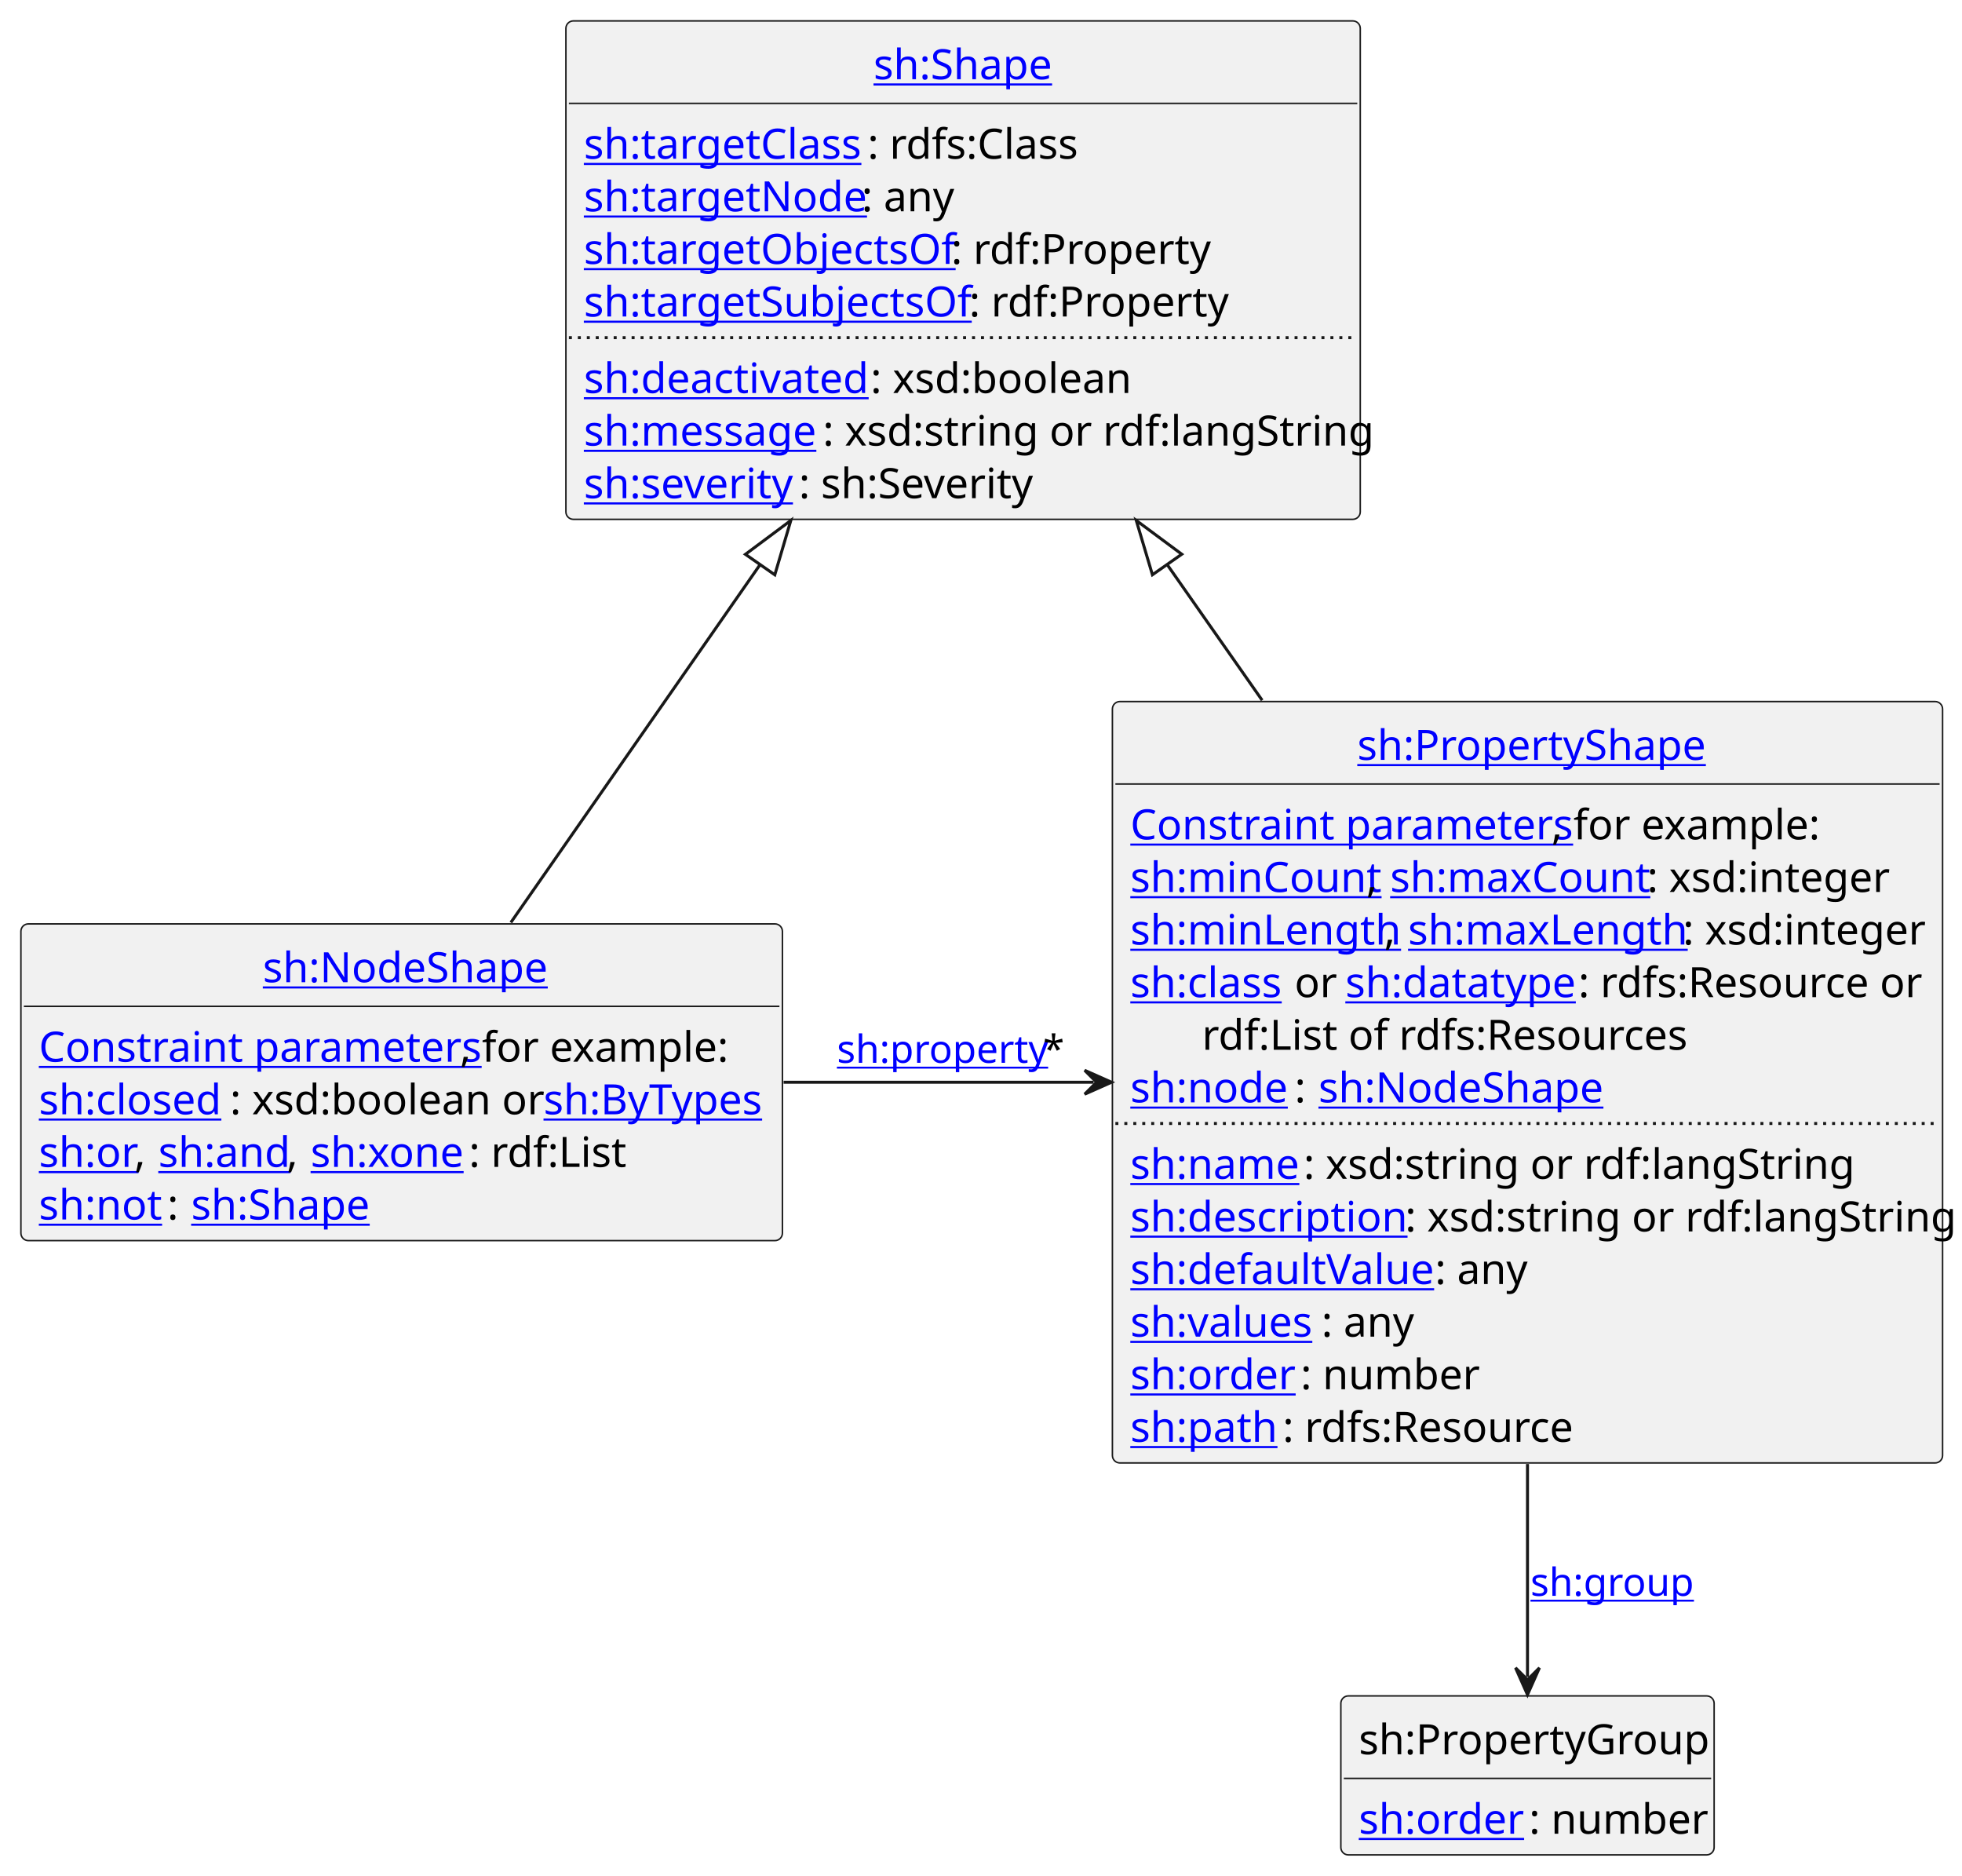
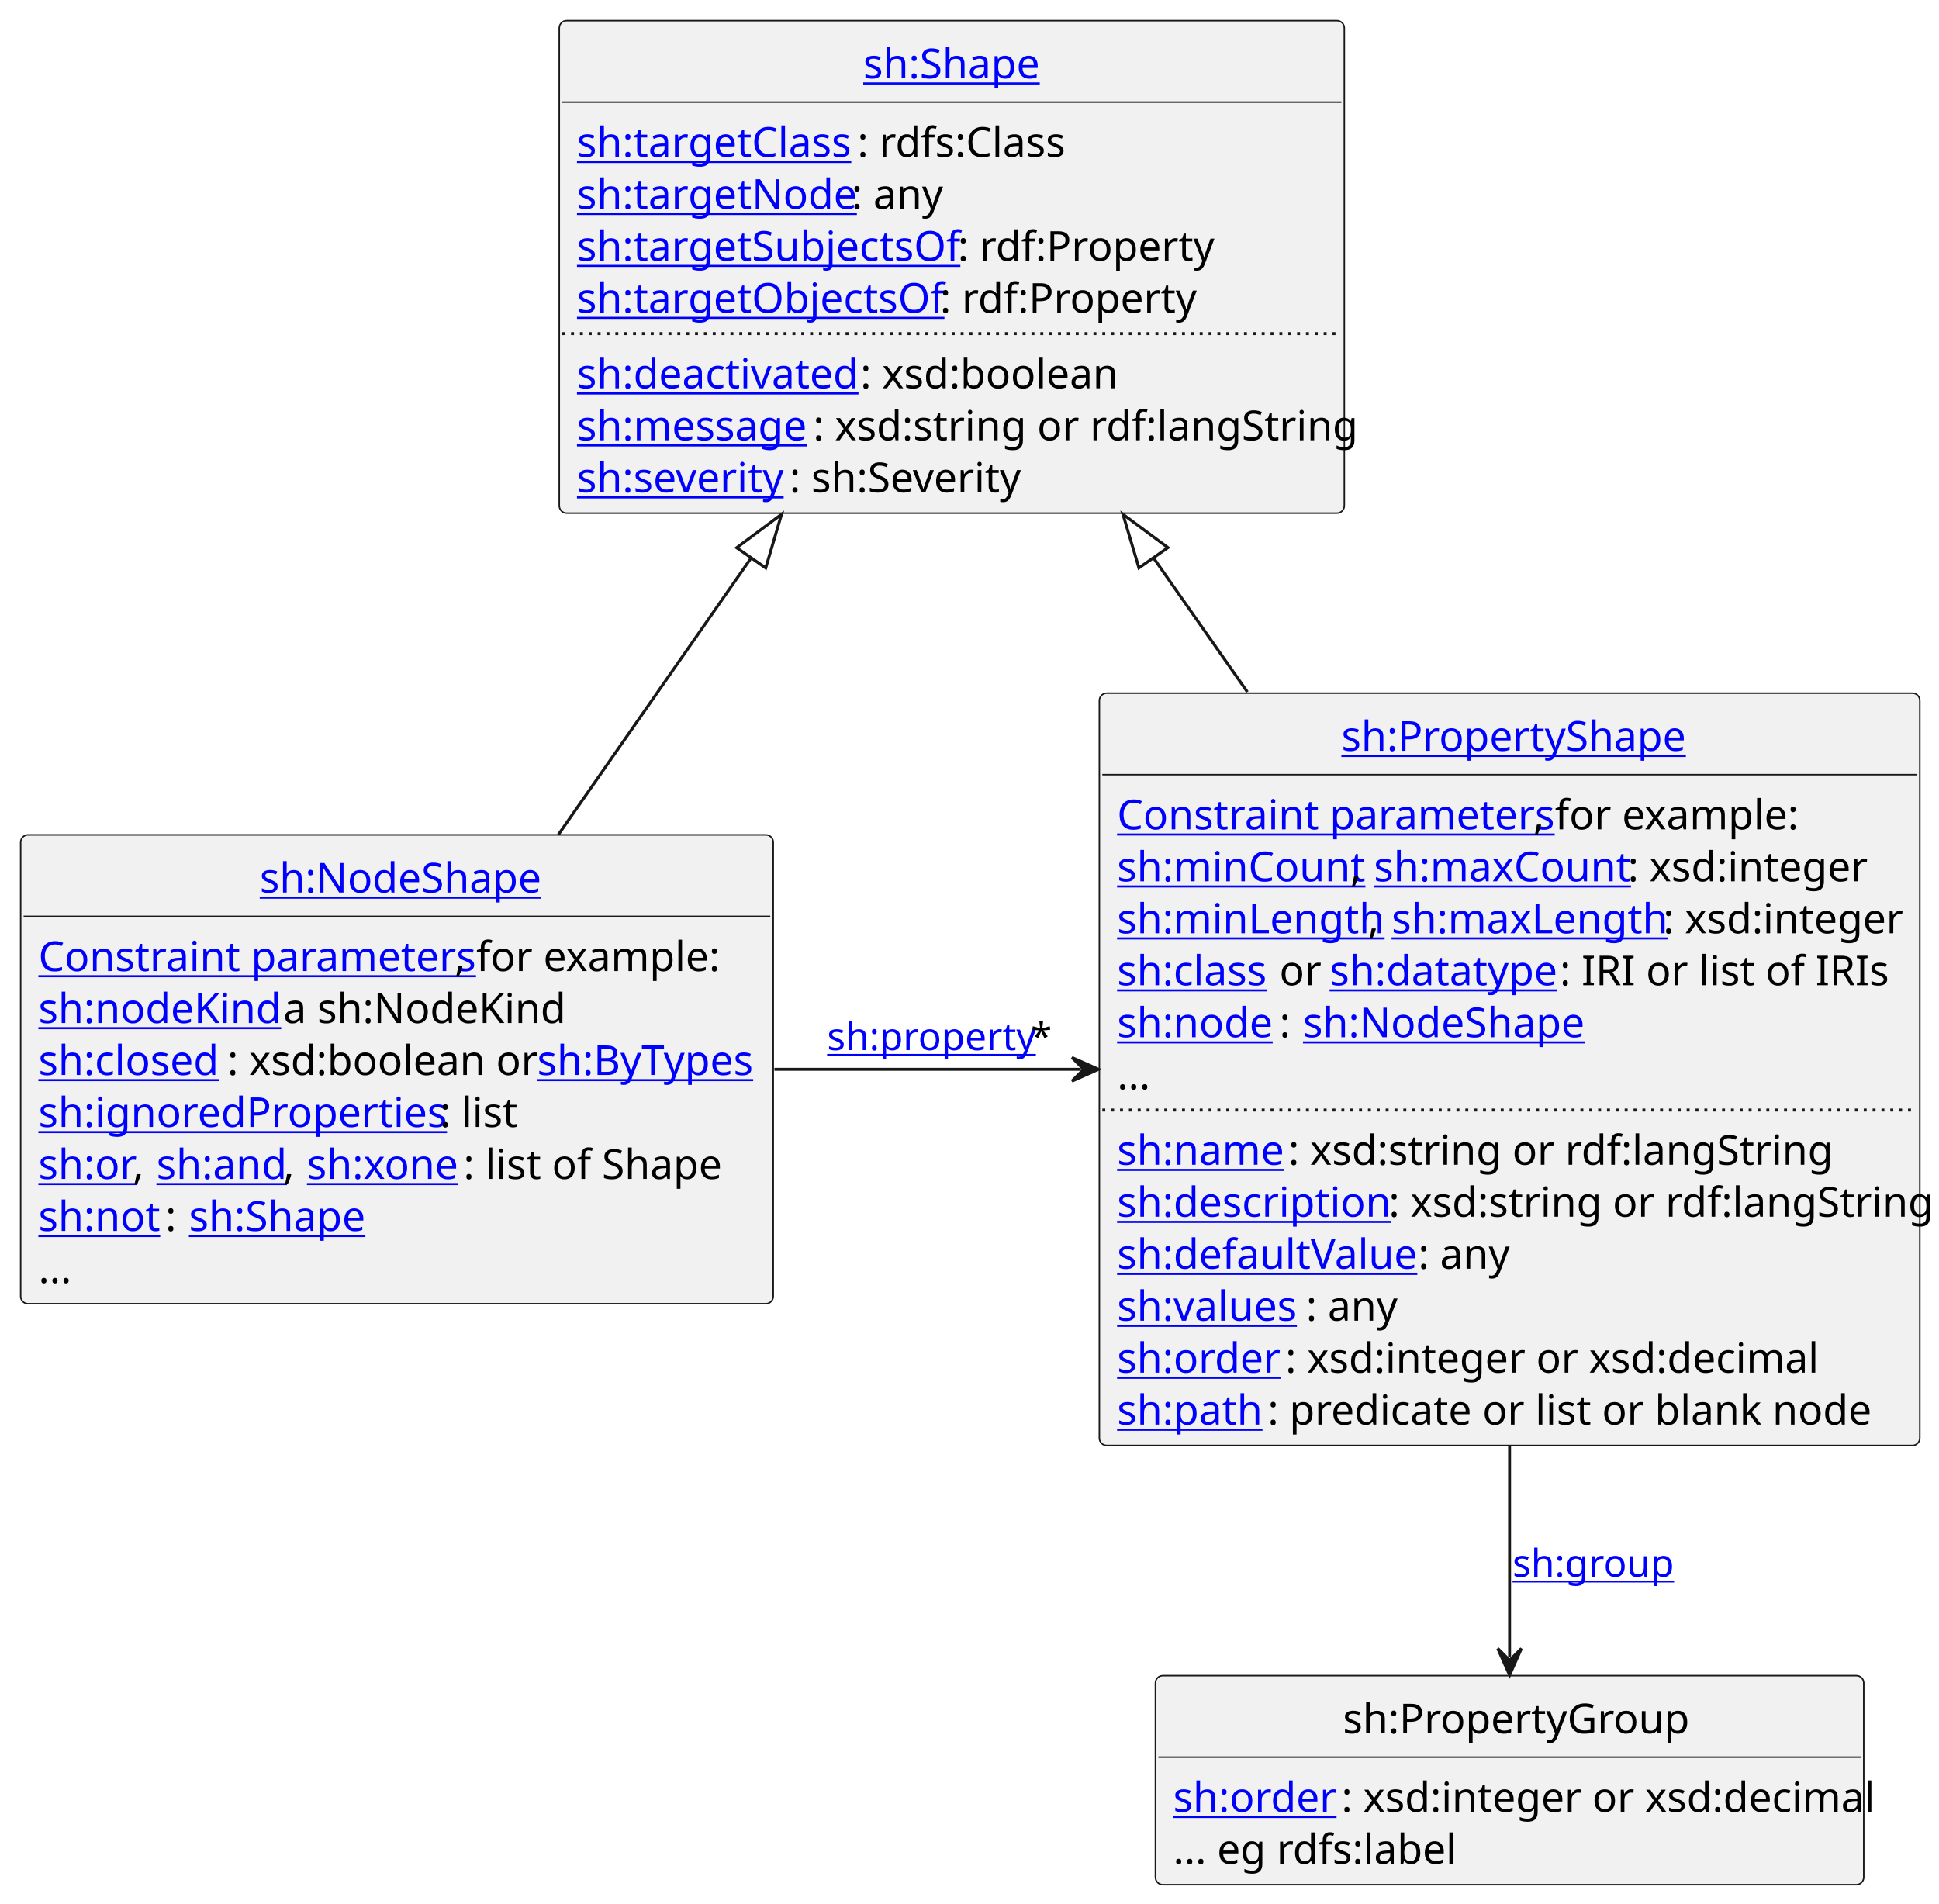
- <svg xmlns="http://www.w3.org/2000/svg" xmlns:xlink="http://www.w3.org/1999/xlink" contentStyleType="text/css" height="628px" preserveAspectRatio="none" style="width:657px;height:628px;background:#FFFFFF;" version="1.1" viewBox="0 0 657 628" width="657px" zoomAndPan="magnify">
+ <svg xmlns="http://www.w3.org/2000/svg" xmlns:xlink="http://www.w3.org/1999/xlink" contentStyleType="text/css" height="645px" preserveAspectRatio="none" style="width:657px;height:645px;background:#FFFFFF;" version="1.1" viewBox="0 0 657 645" width="657px" zoomAndPan="magnify">
  <defs />
  <g>
    <a href="https://raw.githack.com/w3c/data-shapes/master/shacl12-core/index.html#shapes" target="_top" title="https://raw.githack.com/w3c/data-shapes/master/shacl12-core/index.html#shapes" xlink:actuate="onRequest" xlink:href="https://raw.githack.com/w3c/data-shapes/master/shacl12-core/index.html#shapes" xlink:show="new" xlink:title="https://raw.githack.com/w3c/data-shapes/master/shacl12-core/index.html#shapes" xlink:type="simple">
      <g id="elem_Shape">
        <rect codeLine="5" fill="#F1F1F1" height="166.875" id="Shape" rx="2.5" ry="2.5" style="stroke:#181818;stroke-width:0.5;" width="266" x="189.5" y="7" />
        <text fill="#0000FF" font-family="sans-serif" font-size="14" lengthAdjust="spacing" text-decoration="underline" textLength="60" x="292.5" y="26.533">sh:Shape</text>
        <line style="stroke:#181818;stroke-width:0.5;" x1="190.5" x2="454.5" y1="34.609" y2="34.609" />
        <a href="https://raw.githack.com/w3c/data-shapes/master/shacl12-core/index.html#targetClass" target="_top" title="https://raw.githack.com/w3c/data-shapes/master/shacl12-core/index.html#targetClass" xlink:actuate="onRequest" xlink:href="https://raw.githack.com/w3c/data-shapes/master/shacl12-core/index.html#targetClass" xlink:show="new" xlink:title="https://raw.githack.com/w3c/data-shapes/master/shacl12-core/index.html#targetClass" xlink:type="simple">
          <text fill="#0000FF" font-family="sans-serif" font-size="14" lengthAdjust="spacing" text-decoration="underline" textLength="91" x="195.5" y="53.143">sh:targetClass</text>
        </a>
        <text fill="#000000" font-family="sans-serif" font-size="14" lengthAdjust="spacing" textLength="71" x="290.5" y="53.143">: rdfs:Class</text>
        <a href="https://raw.githack.com/w3c/data-shapes/master/shacl12-core/index.html#targetNode" target="_top" title="https://raw.githack.com/w3c/data-shapes/master/shacl12-core/index.html#targetNode" xlink:actuate="onRequest" xlink:href="https://raw.githack.com/w3c/data-shapes/master/shacl12-core/index.html#targetNode" xlink:show="new" xlink:title="https://raw.githack.com/w3c/data-shapes/master/shacl12-core/index.html#targetNode" xlink:type="simple">
          <text fill="#0000FF" font-family="sans-serif" font-size="14" lengthAdjust="spacing" text-decoration="underline" textLength="89" x="195.5" y="70.752">sh:targetNode</text>
        </a>
        <text fill="#000000" font-family="sans-serif" font-size="14" lengthAdjust="spacing" textLength="31" x="288.5" y="70.752">: any</text>
+         <a href="https://raw.githack.com/w3c/data-shapes/master/shacl12-core/index.html#targetSubjectsOf" target="_top" title="https://raw.githack.com/w3c/data-shapes/master/shacl12-core/index.html#targetSubjectsOf" xlink:actuate="onRequest" xlink:href="https://raw.githack.com/w3c/data-shapes/master/shacl12-core/index.html#targetSubjectsOf" xlink:show="new" xlink:title="https://raw.githack.com/w3c/data-shapes/master/shacl12-core/index.html#targetSubjectsOf" xlink:type="simple">
+           <text fill="#0000FF" font-family="sans-serif" font-size="14" lengthAdjust="spacing" text-decoration="underline" textLength="125" x="195.5" y="88.361">sh:targetSubjectsOf</text>
+         </a>
+         <text fill="#000000" font-family="sans-serif" font-size="14" lengthAdjust="spacing" textLength="83" x="324.5" y="88.361">: rdf:Property</text>
        <a href="https://raw.githack.com/w3c/data-shapes/master/shacl12-core/index.html#targetObjectsOf" target="_top" title="https://raw.githack.com/w3c/data-shapes/master/shacl12-core/index.html#targetObjectsOf" xlink:actuate="onRequest" xlink:href="https://raw.githack.com/w3c/data-shapes/master/shacl12-core/index.html#targetObjectsOf" xlink:show="new" xlink:title="https://raw.githack.com/w3c/data-shapes/master/shacl12-core/index.html#targetObjectsOf" xlink:type="simple">
-           <text fill="#0000FF" font-family="sans-serif" font-size="14" lengthAdjust="spacing" text-decoration="underline" textLength="119" x="195.5" y="88.361">sh:targetObjectsOf</text>
+           <text fill="#0000FF" font-family="sans-serif" font-size="14" lengthAdjust="spacing" text-decoration="underline" textLength="119" x="195.5" y="105.971">sh:targetObjectsOf</text>
        </a>
-         <text fill="#000000" font-family="sans-serif" font-size="14" lengthAdjust="spacing" textLength="83" x="318.5" y="88.361">: rdf:Property</text>
-         <a href="https://raw.githack.com/w3c/data-shapes/master/shacl12-core/index.html#targetSubjectsOf" target="_top" title="https://raw.githack.com/w3c/data-shapes/master/shacl12-core/index.html#targetSubjectsOf" xlink:actuate="onRequest" xlink:href="https://raw.githack.com/w3c/data-shapes/master/shacl12-core/index.html#targetSubjectsOf" xlink:show="new" xlink:title="https://raw.githack.com/w3c/data-shapes/master/shacl12-core/index.html#targetSubjectsOf" xlink:type="simple">
-           <text fill="#0000FF" font-family="sans-serif" font-size="14" lengthAdjust="spacing" text-decoration="underline" textLength="125" x="195.5" y="105.971">sh:targetSubjectsOf</text>
-         </a>
-         <text fill="#000000" font-family="sans-serif" font-size="14" lengthAdjust="spacing" textLength="83" x="324.5" y="105.971">: rdf:Property</text>
+         <text fill="#000000" font-family="sans-serif" font-size="14" lengthAdjust="spacing" textLength="83" x="318.5" y="105.971">: rdf:Property</text>
        <line style="stroke:#181818;stroke-width:1.0;stroke-dasharray:1.0,2.0;" x1="190.5" x2="454.5" y1="113.047" y2="113.047" />
        <a href="https://raw.githack.com/w3c/data-shapes/master/shacl12-core/index.html#deactivated" target="_top" title="https://raw.githack.com/w3c/data-shapes/master/shacl12-core/index.html#deactivated" xlink:actuate="onRequest" xlink:href="https://raw.githack.com/w3c/data-shapes/master/shacl12-core/index.html#deactivated" xlink:show="new" xlink:title="https://raw.githack.com/w3c/data-shapes/master/shacl12-core/index.html#deactivated" xlink:type="simple">
          <text fill="#0000FF" font-family="sans-serif" font-size="14" lengthAdjust="spacing" text-decoration="underline" textLength="92" x="195.5" y="131.58">sh:deactivated</text>
        </a>
        <text fill="#000000" font-family="sans-serif" font-size="14" lengthAdjust="spacing" textLength="84" x="291.5" y="131.58">: xsd:boolean</text>
        <a href="https://raw.githack.com/w3c/data-shapes/master/shacl12-core/index.html#message" target="_top" title="https://raw.githack.com/w3c/data-shapes/master/shacl12-core/index.html#message" xlink:actuate="onRequest" xlink:href="https://raw.githack.com/w3c/data-shapes/master/shacl12-core/index.html#message" xlink:show="new" xlink:title="https://raw.githack.com/w3c/data-shapes/master/shacl12-core/index.html#message" xlink:type="simple">
          <text fill="#0000FF" font-family="sans-serif" font-size="14" lengthAdjust="spacing" text-decoration="underline" textLength="76" x="195.5" y="149.19">sh:message</text>
        </a>
        <text fill="#000000" font-family="sans-serif" font-size="14" lengthAdjust="spacing" textLength="174" x="275.5" y="149.19">: xsd:string or rdf:langString</text>
        <a href="https://raw.githack.com/w3c/data-shapes/master/shacl12-core/index.html#severity" target="_top" title="https://raw.githack.com/w3c/data-shapes/master/shacl12-core/index.html#severity" xlink:actuate="onRequest" xlink:href="https://raw.githack.com/w3c/data-shapes/master/shacl12-core/index.html#severity" xlink:show="new" xlink:title="https://raw.githack.com/w3c/data-shapes/master/shacl12-core/index.html#severity" xlink:type="simple">
          <text fill="#0000FF" font-family="sans-serif" font-size="14" lengthAdjust="spacing" text-decoration="underline" textLength="68" x="195.5" y="166.799">sh:severity</text>
        </a>
        <text fill="#000000" font-family="sans-serif" font-size="14" lengthAdjust="spacing" textLength="78" x="267.5" y="166.799">: sh:Severity</text>
      </g>
    </a>
    <a href="https://raw.githack.com/w3c/data-shapes/master/shacl12-core/index.html#node-shapes" target="_top" title="https://raw.githack.com/w3c/data-shapes/master/shacl12-core/index.html#node-shapes" xlink:actuate="onRequest" xlink:href="https://raw.githack.com/w3c/data-shapes/master/shacl12-core/index.html#node-shapes" xlink:show="new" xlink:title="https://raw.githack.com/w3c/data-shapes/master/shacl12-core/index.html#node-shapes" xlink:type="simple">
      <g id="elem_NodeShape">
-         <rect codeLine="16" fill="#F1F1F1" height="106.047" id="NodeShape" rx="2.5" ry="2.5" style="stroke:#181818;stroke-width:0.5;" width="255" x="7" y="309.32" />
-         <text fill="#0000FF" font-family="sans-serif" font-size="14" lengthAdjust="spacing" text-decoration="underline" textLength="93" x="88" y="328.853">sh:NodeShape</text>
-         <line style="stroke:#181818;stroke-width:0.5;" x1="8" x2="261" y1="336.929" y2="336.929" />
+         <rect codeLine="16" fill="#F1F1F1" height="158.875" id="NodeShape" rx="2.5" ry="2.5" style="stroke:#181818;stroke-width:0.5;" width="255" x="7" y="282.9" />
+         <text fill="#0000FF" font-family="sans-serif" font-size="14" lengthAdjust="spacing" text-decoration="underline" textLength="93" x="88" y="302.433">sh:NodeShape</text>
+         <line style="stroke:#181818;stroke-width:0.5;" x1="8" x2="261" y1="310.509" y2="310.509" />
        <a href="https://raw.githack.com/w3c/data-shapes/master/shacl12-core/index.html#constraints" target="_top" title="https://raw.githack.com/w3c/data-shapes/master/shacl12-core/index.html#constraints" xlink:actuate="onRequest" xlink:href="https://raw.githack.com/w3c/data-shapes/master/shacl12-core/index.html#constraints" xlink:show="new" xlink:title="https://raw.githack.com/w3c/data-shapes/master/shacl12-core/index.html#constraints" xlink:type="simple">
-           <text fill="#0000FF" font-family="sans-serif" font-size="14" lengthAdjust="spacing" text-decoration="underline" textLength="141" x="13" y="355.463">Constraint parameters</text>
+           <text fill="#0000FF" font-family="sans-serif" font-size="14" lengthAdjust="spacing" text-decoration="underline" textLength="141" x="13" y="329.043">Constraint parameters</text>
        </a>
-         <text fill="#000000" font-family="sans-serif" font-size="14" lengthAdjust="spacing" textLength="85" x="154" y="355.463">, for example:</text>
-         <a href="https://raw.githack.com/w3c/data-shapes/master/shacl12-core/index.html#closedConstraintComponent" target="_top" title="https://raw.githack.com/w3c/data-shapes/master/shacl12-core/index.html#closedConstraintComponent" xlink:actuate="onRequest" xlink:href="https://raw.githack.com/w3c/data-shapes/master/shacl12-core/index.html#closedConstraintComponent" xlink:show="new" xlink:title="https://raw.githack.com/w3c/data-shapes/master/shacl12-core/index.html#closedConstraintComponent" xlink:type="simple">
-           <text fill="#0000FF" font-family="sans-serif" font-size="14" lengthAdjust="spacing" text-decoration="underline" textLength="60" x="13" y="373.072">sh:closed</text>
+         <text fill="#000000" font-family="sans-serif" font-size="14" lengthAdjust="spacing" textLength="85" x="154" y="329.043">, for example:</text>
+         <a href="https://raw.githack.com/w3c/data-shapes/master/shacl12-core/index.html#NodeKindConstraintComponent" target="_top" title="https://raw.githack.com/w3c/data-shapes/master/shacl12-core/index.html#NodeKindConstraintComponent" xlink:actuate="onRequest" xlink:href="https://raw.githack.com/w3c/data-shapes/master/shacl12-core/index.html#NodeKindConstraintComponent" xlink:show="new" xlink:title="https://raw.githack.com/w3c/data-shapes/master/shacl12-core/index.html#NodeKindConstraintComponent" xlink:type="simple">
+           <text fill="#0000FF" font-family="sans-serif" font-size="14" lengthAdjust="spacing" text-decoration="underline" textLength="79" x="13" y="346.652">sh:nodeKind</text>
        </a>
-         <text fill="#000000" font-family="sans-serif" font-size="14" lengthAdjust="spacing" textLength="101" x="77" y="373.072">: xsd:boolean or</text>
+         <text fill="#000000" font-family="sans-serif" font-size="14" lengthAdjust="spacing" textLength="92" x="96" y="346.652">a sh:NodeKind</text>
+         <a href="https://raw.githack.com/w3c/data-shapes/master/shacl12-core/index.html#ClosedConstraintComponent" target="_top" title="https://raw.githack.com/w3c/data-shapes/master/shacl12-core/index.html#ClosedConstraintComponent" xlink:actuate="onRequest" xlink:href="https://raw.githack.com/w3c/data-shapes/master/shacl12-core/index.html#ClosedConstraintComponent" xlink:show="new" xlink:title="https://raw.githack.com/w3c/data-shapes/master/shacl12-core/index.html#ClosedConstraintComponent" xlink:type="simple">
+           <text fill="#0000FF" font-family="sans-serif" font-size="14" lengthAdjust="spacing" text-decoration="underline" textLength="60" x="13" y="364.261">sh:closed</text>
+         </a>
+         <text fill="#000000" font-family="sans-serif" font-size="14" lengthAdjust="spacing" textLength="101" x="77" y="364.261">: xsd:boolean or</text>
        <a href="https://raw.githack.com/w3c/data-shapes/master/shacl12-core/index.html#syntax-rule-closed-datatype" target="_top" title="https://raw.githack.com/w3c/data-shapes/master/shacl12-core/index.html#syntax-rule-closed-datatype" xlink:actuate="onRequest" xlink:href="https://raw.githack.com/w3c/data-shapes/master/shacl12-core/index.html#syntax-rule-closed-datatype" xlink:show="new" xlink:title="https://raw.githack.com/w3c/data-shapes/master/shacl12-core/index.html#syntax-rule-closed-datatype" xlink:type="simple">
-           <text fill="#0000FF" font-family="sans-serif" font-size="14" lengthAdjust="spacing" text-decoration="underline" textLength="74" x="182" y="373.072">sh:ByTypes</text>
+           <text fill="#0000FF" font-family="sans-serif" font-size="14" lengthAdjust="spacing" text-decoration="underline" textLength="74" x="182" y="364.261">sh:ByTypes</text>
        </a>
-         <a href="https://raw.githack.com/w3c/data-shapes/master/shacl12-core/index.html#orConstraintComponent" target="_top" title="https://raw.githack.com/w3c/data-shapes/master/shacl12-core/index.html#orConstraintComponent" xlink:actuate="onRequest" xlink:href="https://raw.githack.com/w3c/data-shapes/master/shacl12-core/index.html#orConstraintComponent" xlink:show="new" xlink:title="https://raw.githack.com/w3c/data-shapes/master/shacl12-core/index.html#orConstraintComponent" xlink:type="simple">
-           <text fill="#0000FF" font-family="sans-serif" font-size="14" lengthAdjust="spacing" text-decoration="underline" textLength="32" x="13" y="390.681">sh:or</text>
+         <a href="https://raw.githack.com/w3c/data-shapes/master/shacl12-core/index.html#ClosedConstraintComponent" target="_top" title="https://raw.githack.com/w3c/data-shapes/master/shacl12-core/index.html#ClosedConstraintComponent" xlink:actuate="onRequest" xlink:href="https://raw.githack.com/w3c/data-shapes/master/shacl12-core/index.html#ClosedConstraintComponent" xlink:show="new" xlink:title="https://raw.githack.com/w3c/data-shapes/master/shacl12-core/index.html#ClosedConstraintComponent" xlink:type="simple">
+           <text fill="#0000FF" font-family="sans-serif" font-size="14" lengthAdjust="spacing" text-decoration="underline" textLength="132" x="13" y="381.871">sh:ignoredProperties</text>
        </a>
-         <text fill="#000000" font-family="sans-serif" font-size="14" lengthAdjust="spacing" textLength="4" x="45" y="390.681">,</text>
-         <a href="https://raw.githack.com/w3c/data-shapes/master/shacl12-core/index.html#andConstraintComponent" target="_top" title="https://raw.githack.com/w3c/data-shapes/master/shacl12-core/index.html#andConstraintComponent" xlink:actuate="onRequest" xlink:href="https://raw.githack.com/w3c/data-shapes/master/shacl12-core/index.html#andConstraintComponent" xlink:show="new" xlink:title="https://raw.githack.com/w3c/data-shapes/master/shacl12-core/index.html#andConstraintComponent" xlink:type="simple">
-           <text fill="#0000FF" font-family="sans-serif" font-size="14" lengthAdjust="spacing" text-decoration="underline" textLength="43" x="53" y="390.681">sh:and</text>
+         <text fill="#000000" font-family="sans-serif" font-size="14" lengthAdjust="spacing" textLength="25" x="149" y="381.871">: list</text>
+         <a href="https://raw.githack.com/w3c/data-shapes/master/shacl12-core/index.html#OrConstraintComponent" target="_top" title="https://raw.githack.com/w3c/data-shapes/master/shacl12-core/index.html#OrConstraintComponent" xlink:actuate="onRequest" xlink:href="https://raw.githack.com/w3c/data-shapes/master/shacl12-core/index.html#OrConstraintComponent" xlink:show="new" xlink:title="https://raw.githack.com/w3c/data-shapes/master/shacl12-core/index.html#OrConstraintComponent" xlink:type="simple">
+           <text fill="#0000FF" font-family="sans-serif" font-size="14" lengthAdjust="spacing" text-decoration="underline" textLength="32" x="13" y="399.48">sh:or</text>
        </a>
-         <text fill="#000000" font-family="sans-serif" font-size="14" lengthAdjust="spacing" textLength="4" x="96" y="390.681">,</text>
-         <a href="https://raw.githack.com/w3c/data-shapes/master/shacl12-core/index.html#xoneConstraintComponent" target="_top" title="https://raw.githack.com/w3c/data-shapes/master/shacl12-core/index.html#xoneConstraintComponent" xlink:actuate="onRequest" xlink:href="https://raw.githack.com/w3c/data-shapes/master/shacl12-core/index.html#xoneConstraintComponent" xlink:show="new" xlink:title="https://raw.githack.com/w3c/data-shapes/master/shacl12-core/index.html#xoneConstraintComponent" xlink:type="simple">
-           <text fill="#0000FF" font-family="sans-serif" font-size="14" lengthAdjust="spacing" text-decoration="underline" textLength="49" x="104" y="390.681">sh:xone</text>
+         <text fill="#000000" font-family="sans-serif" font-size="14" lengthAdjust="spacing" textLength="4" x="45" y="399.48">,</text>
+         <a href="https://raw.githack.com/w3c/data-shapes/master/shacl12-core/index.html#AndConstraintComponent" target="_top" title="https://raw.githack.com/w3c/data-shapes/master/shacl12-core/index.html#AndConstraintComponent" xlink:actuate="onRequest" xlink:href="https://raw.githack.com/w3c/data-shapes/master/shacl12-core/index.html#AndConstraintComponent" xlink:show="new" xlink:title="https://raw.githack.com/w3c/data-shapes/master/shacl12-core/index.html#AndConstraintComponent" xlink:type="simple">
+           <text fill="#0000FF" font-family="sans-serif" font-size="14" lengthAdjust="spacing" text-decoration="underline" textLength="43" x="53" y="399.48">sh:and</text>
        </a>
-         <text fill="#000000" font-family="sans-serif" font-size="14" lengthAdjust="spacing" textLength="51" x="157" y="390.681">: rdf:List</text>
-         <a href="https://raw.githack.com/w3c/data-shapes/master/shacl12-core/index.html#notConstraintComponent" target="_top" title="https://raw.githack.com/w3c/data-shapes/master/shacl12-core/index.html#notConstraintComponent" xlink:actuate="onRequest" xlink:href="https://raw.githack.com/w3c/data-shapes/master/shacl12-core/index.html#notConstraintComponent" xlink:show="new" xlink:title="https://raw.githack.com/w3c/data-shapes/master/shacl12-core/index.html#notConstraintComponent" xlink:type="simple">
-           <text fill="#0000FF" font-family="sans-serif" font-size="14" lengthAdjust="spacing" text-decoration="underline" textLength="39" x="13" y="408.291">sh:not</text>
+         <text fill="#000000" font-family="sans-serif" font-size="14" lengthAdjust="spacing" textLength="4" x="96" y="399.48">,</text>
+         <a href="https://raw.githack.com/w3c/data-shapes/master/shacl12-core/index.html#XoneConstraintComponent" target="_top" title="https://raw.githack.com/w3c/data-shapes/master/shacl12-core/index.html#XoneConstraintComponent" xlink:actuate="onRequest" xlink:href="https://raw.githack.com/w3c/data-shapes/master/shacl12-core/index.html#XoneConstraintComponent" xlink:show="new" xlink:title="https://raw.githack.com/w3c/data-shapes/master/shacl12-core/index.html#XoneConstraintComponent" xlink:type="simple">
+           <text fill="#0000FF" font-family="sans-serif" font-size="14" lengthAdjust="spacing" text-decoration="underline" textLength="49" x="104" y="399.48">sh:xone</text>
        </a>
-         <text fill="#000000" font-family="sans-serif" font-size="14" lengthAdjust="spacing" textLength="4" x="56" y="408.291">:</text>
+         <text fill="#000000" font-family="sans-serif" font-size="14" lengthAdjust="spacing" textLength="86" x="157" y="399.48">: list of Shape</text>
+         <a href="https://raw.githack.com/w3c/data-shapes/master/shacl12-core/index.html#NotConstraintComponent" target="_top" title="https://raw.githack.com/w3c/data-shapes/master/shacl12-core/index.html#NotConstraintComponent" xlink:actuate="onRequest" xlink:href="https://raw.githack.com/w3c/data-shapes/master/shacl12-core/index.html#NotConstraintComponent" xlink:show="new" xlink:title="https://raw.githack.com/w3c/data-shapes/master/shacl12-core/index.html#NotConstraintComponent" xlink:type="simple">
+           <text fill="#0000FF" font-family="sans-serif" font-size="14" lengthAdjust="spacing" text-decoration="underline" textLength="39" x="13" y="417.089">sh:not</text>
+         </a>
+         <text fill="#000000" font-family="sans-serif" font-size="14" lengthAdjust="spacing" textLength="4" x="56" y="417.089">:</text>
        <a href="https://raw.githack.com/w3c/data-shapes/master/shacl12-core/index.html#shapes" target="_top" title="https://raw.githack.com/w3c/data-shapes/master/shacl12-core/index.html#shapes" xlink:actuate="onRequest" xlink:href="https://raw.githack.com/w3c/data-shapes/master/shacl12-core/index.html#shapes" xlink:show="new" xlink:title="https://raw.githack.com/w3c/data-shapes/master/shacl12-core/index.html#shapes" xlink:type="simple">
-           <text fill="#0000FF" font-family="sans-serif" font-size="14" lengthAdjust="spacing" text-decoration="underline" textLength="60" x="64" y="408.291">sh:Shape</text>
+           <text fill="#0000FF" font-family="sans-serif" font-size="14" lengthAdjust="spacing" text-decoration="underline" textLength="60" x="64" y="417.089">sh:Shape</text>
        </a>
+         <text fill="#000000" font-family="sans-serif" font-size="14" lengthAdjust="spacing" textLength="12" x="13" y="434.699">...</text>
      </g>
    </a>
    <a href="https://raw.githack.com/w3c/data-shapes/master/shacl12-core/index.html#property-shapes" target="_top" title="https://raw.githack.com/w3c/data-shapes/master/shacl12-core/index.html#property-shapes" xlink:actuate="onRequest" xlink:href="https://raw.githack.com/w3c/data-shapes/master/shacl12-core/index.html#property-shapes" xlink:show="new" xlink:title="https://raw.githack.com/w3c/data-shapes/master/shacl12-core/index.html#property-shapes" xlink:type="simple">
      <g id="elem_PropertyShape">
-         <rect codeLine="23" fill="#F1F1F1" height="254.922" id="PropertyShape" rx="2.5" ry="2.5" style="stroke:#181818;stroke-width:0.5;" width="278" x="372.5" y="234.88" />
+         <rect codeLine="26" fill="#F1F1F1" height="254.922" id="PropertyShape" rx="2.5" ry="2.5" style="stroke:#181818;stroke-width:0.5;" width="278" x="372.5" y="234.88" />
        <text fill="#0000FF" font-family="sans-serif" font-size="14" lengthAdjust="spacing" text-decoration="underline" textLength="114" x="454.5" y="254.413">sh:PropertyShape</text>
        <line style="stroke:#181818;stroke-width:0.5;" x1="373.5" x2="649.5" y1="262.489" y2="262.489" />
        <a href="https://raw.githack.com/w3c/data-shapes/master/shacl12-core/index.html#constraints" target="_top" title="https://raw.githack.com/w3c/data-shapes/master/shacl12-core/index.html#constraints" xlink:actuate="onRequest" xlink:href="https://raw.githack.com/w3c/data-shapes/master/shacl12-core/index.html#constraints" xlink:show="new" xlink:title="https://raw.githack.com/w3c/data-shapes/master/shacl12-core/index.html#constraints" xlink:type="simple">
          <text fill="#0000FF" font-family="sans-serif" font-size="14" lengthAdjust="spacing" text-decoration="underline" textLength="141" x="378.5" y="281.023">Constraint parameters</text>
        </a>
        <text fill="#000000" font-family="sans-serif" font-size="14" lengthAdjust="spacing" textLength="85" x="519.5" y="281.023">, for example:</text>
        <a href="https://raw.githack.com/w3c/data-shapes/master/shacl12-core/index.html#MinCountConstraintComponent" target="_top" title="https://raw.githack.com/w3c/data-shapes/master/shacl12-core/index.html#MinCountConstraintComponent" xlink:actuate="onRequest" xlink:href="https://raw.githack.com/w3c/data-shapes/master/shacl12-core/index.html#MinCountConstraintComponent" xlink:show="new" xlink:title="https://raw.githack.com/w3c/data-shapes/master/shacl12-core/index.html#MinCountConstraintComponent" xlink:type="simple">
          <text fill="#0000FF" font-family="sans-serif" font-size="14" lengthAdjust="spacing" text-decoration="underline" textLength="79" x="378.5" y="298.632">sh:minCount</text>
        </a>
        <text fill="#000000" font-family="sans-serif" font-size="14" lengthAdjust="spacing" textLength="4" x="457.5" y="298.632">,</text>
        <a href="https://raw.githack.com/w3c/data-shapes/master/shacl12-core/index.html#MaxCountConstraintComponent" target="_top" title="https://raw.githack.com/w3c/data-shapes/master/shacl12-core/index.html#MaxCountConstraintComponent" xlink:actuate="onRequest" xlink:href="https://raw.githack.com/w3c/data-shapes/master/shacl12-core/index.html#MaxCountConstraintComponent" xlink:show="new" xlink:title="https://raw.githack.com/w3c/data-shapes/master/shacl12-core/index.html#MaxCountConstraintComponent" xlink:type="simple">
          <text fill="#0000FF" font-family="sans-serif" font-size="14" lengthAdjust="spacing" text-decoration="underline" textLength="82" x="465.5" y="298.632">sh:maxCount</text>
        </a>
        <text fill="#000000" font-family="sans-serif" font-size="14" lengthAdjust="spacing" textLength="77" x="551.5" y="298.632">: xsd:integer</text>
        <a href="https://raw.githack.com/w3c/data-shapes/master/shacl12-core/index.html#MinLengthConstraintComponent" target="_top" title="https://raw.githack.com/w3c/data-shapes/master/shacl12-core/index.html#MinLengthConstraintComponent" xlink:actuate="onRequest" xlink:href="https://raw.githack.com/w3c/data-shapes/master/shacl12-core/index.html#MinLengthConstraintComponent" xlink:show="new" xlink:title="https://raw.githack.com/w3c/data-shapes/master/shacl12-core/index.html#MinLengthConstraintComponent" xlink:type="simple">
          <text fill="#0000FF" font-family="sans-serif" font-size="14" lengthAdjust="spacing" text-decoration="underline" textLength="85" x="378.5" y="316.241">sh:minLength</text>
        </a>
        <text fill="#000000" font-family="sans-serif" font-size="14" lengthAdjust="spacing" textLength="4" x="463.5" y="316.241">,</text>
        <a href="https://raw.githack.com/w3c/data-shapes/master/shacl12-core/index.html#MaxLengthConstraintComponent" target="_top" title="https://raw.githack.com/w3c/data-shapes/master/shacl12-core/index.html#MaxLengthConstraintComponent" xlink:actuate="onRequest" xlink:href="https://raw.githack.com/w3c/data-shapes/master/shacl12-core/index.html#MaxLengthConstraintComponent" xlink:show="new" xlink:title="https://raw.githack.com/w3c/data-shapes/master/shacl12-core/index.html#MaxLengthConstraintComponent" xlink:type="simple">
          <text fill="#0000FF" font-family="sans-serif" font-size="14" lengthAdjust="spacing" text-decoration="underline" textLength="88" x="471.5" y="316.241">sh:maxLength</text>
        </a>
        <text fill="#000000" font-family="sans-serif" font-size="14" lengthAdjust="spacing" textLength="77" x="563.5" y="316.241">: xsd:integer</text>
        <a href="https://raw.githack.com/w3c/data-shapes/master/shacl12-core/index.html#ClassConstraintComponent" target="_top" title="https://raw.githack.com/w3c/data-shapes/master/shacl12-core/index.html#ClassConstraintComponent" xlink:actuate="onRequest" xlink:href="https://raw.githack.com/w3c/data-shapes/master/shacl12-core/index.html#ClassConstraintComponent" xlink:show="new" xlink:title="https://raw.githack.com/w3c/data-shapes/master/shacl12-core/index.html#ClassConstraintComponent" xlink:type="simple">
          <text fill="#0000FF" font-family="sans-serif" font-size="14" lengthAdjust="spacing" text-decoration="underline" textLength="51" x="378.5" y="333.851">sh:class</text>
        </a>
        <text fill="#000000" font-family="sans-serif" font-size="14" lengthAdjust="spacing" textLength="13" x="433.5" y="333.851">or</text>
        <a href="https://raw.githack.com/w3c/data-shapes/master/shacl12-core/index.html#DatatypeConstraintComponent" target="_top" title="https://raw.githack.com/w3c/data-shapes/master/shacl12-core/index.html#DatatypeConstraintComponent" xlink:actuate="onRequest" xlink:href="https://raw.githack.com/w3c/data-shapes/master/shacl12-core/index.html#DatatypeConstraintComponent" xlink:show="new" xlink:title="https://raw.githack.com/w3c/data-shapes/master/shacl12-core/index.html#DatatypeConstraintComponent" xlink:type="simple">
          <text fill="#0000FF" font-family="sans-serif" font-size="14" lengthAdjust="spacing" text-decoration="underline" textLength="74" x="450.5" y="333.851">sh:datatype</text>
        </a>
-         <text fill="#000000" font-family="sans-serif" font-size="14" lengthAdjust="spacing" textLength="114" x="528.5" y="333.851">: rdfs:Resource or</text>
-         <text fill="#000000" font-family="sans-serif" font-size="14" lengthAdjust="spacing" textLength="159" x="402.5" y="351.46">rdf:List of rdfs:Resources</text>
+         <text fill="#000000" font-family="sans-serif" font-size="14" lengthAdjust="spacing" textLength="105" x="528.5" y="333.851">: IRI or list of IRIs</text>
        <a href="https://raw.githack.com/w3c/data-shapes/master/shacl12-core/index.html#NodeConstraintComponent" target="_top" title="https://raw.githack.com/w3c/data-shapes/master/shacl12-core/index.html#NodeConstraintComponent" xlink:actuate="onRequest" xlink:href="https://raw.githack.com/w3c/data-shapes/master/shacl12-core/index.html#NodeConstraintComponent" xlink:show="new" xlink:title="https://raw.githack.com/w3c/data-shapes/master/shacl12-core/index.html#NodeConstraintComponent" xlink:type="simple">
-           <text fill="#0000FF" font-family="sans-serif" font-size="14" lengthAdjust="spacing" text-decoration="underline" textLength="51" x="378.5" y="369.07">sh:node</text>
+           <text fill="#0000FF" font-family="sans-serif" font-size="14" lengthAdjust="spacing" text-decoration="underline" textLength="51" x="378.5" y="351.46">sh:node</text>
        </a>
-         <text fill="#000000" font-family="sans-serif" font-size="14" lengthAdjust="spacing" textLength="4" x="433.5" y="369.07">:</text>
+         <text fill="#000000" font-family="sans-serif" font-size="14" lengthAdjust="spacing" textLength="4" x="433.5" y="351.46">:</text>
        <a href="https://raw.githack.com/w3c/data-shapes/master/shacl12-core/index.html#node-shapes" target="_top" title="https://raw.githack.com/w3c/data-shapes/master/shacl12-core/index.html#node-shapes" xlink:actuate="onRequest" xlink:href="https://raw.githack.com/w3c/data-shapes/master/shacl12-core/index.html#node-shapes" xlink:show="new" xlink:title="https://raw.githack.com/w3c/data-shapes/master/shacl12-core/index.html#node-shapes" xlink:type="simple">
-           <text fill="#0000FF" font-family="sans-serif" font-size="14" lengthAdjust="spacing" text-decoration="underline" textLength="93" x="441.5" y="369.07">sh:NodeShape</text>
+           <text fill="#0000FF" font-family="sans-serif" font-size="14" lengthAdjust="spacing" text-decoration="underline" textLength="93" x="441.5" y="351.46">sh:NodeShape</text>
        </a>
+         <text fill="#000000" font-family="sans-serif" font-size="14" lengthAdjust="spacing" textLength="12" x="378.5" y="369.07">...</text>
        <line style="stroke:#181818;stroke-width:1.0;stroke-dasharray:1.0,2.0;" x1="373.5" x2="649.5" y1="376.146" y2="376.146" />
        <a href="https://raw.githack.com/w3c/data-shapes/master/shacl12-core/index.html#name" target="_top" title="https://raw.githack.com/w3c/data-shapes/master/shacl12-core/index.html#name" xlink:actuate="onRequest" xlink:href="https://raw.githack.com/w3c/data-shapes/master/shacl12-core/index.html#name" xlink:show="new" xlink:title="https://raw.githack.com/w3c/data-shapes/master/shacl12-core/index.html#name" xlink:type="simple">
          <text fill="#0000FF" font-family="sans-serif" font-size="14" lengthAdjust="spacing" text-decoration="underline" textLength="54" x="378.5" y="394.679">sh:name</text>
        </a>
        <text fill="#000000" font-family="sans-serif" font-size="14" lengthAdjust="spacing" textLength="174" x="436.5" y="394.679">: xsd:string or rdf:langString</text>
-         <a href="https://raw.githack.com/w3c/data-shapes/master/shacl12-core/index.html#desription" target="_top" title="https://raw.githack.com/w3c/data-shapes/master/shacl12-core/index.html#desription" xlink:actuate="onRequest" xlink:href="https://raw.githack.com/w3c/data-shapes/master/shacl12-core/index.html#desription" xlink:show="new" xlink:title="https://raw.githack.com/w3c/data-shapes/master/shacl12-core/index.html#desription" xlink:type="simple">
+         <a href="https://raw.githack.com/w3c/data-shapes/master/shacl12-core/index.html#description" target="_top" title="https://raw.githack.com/w3c/data-shapes/master/shacl12-core/index.html#description" xlink:actuate="onRequest" xlink:href="https://raw.githack.com/w3c/data-shapes/master/shacl12-core/index.html#description" xlink:show="new" xlink:title="https://raw.githack.com/w3c/data-shapes/master/shacl12-core/index.html#description" xlink:type="simple">
          <text fill="#0000FF" font-family="sans-serif" font-size="14" lengthAdjust="spacing" text-decoration="underline" textLength="88" x="378.5" y="412.288">sh:description</text>
        </a>
        <text fill="#000000" font-family="sans-serif" font-size="14" lengthAdjust="spacing" textLength="174" x="470.5" y="412.288">: xsd:string or rdf:langString</text>
        <a href="https://raw.githack.com/w3c/data-shapes/master/shacl12-core/index.html#syntax-rule-path-defaultValue" target="_top" title="https://raw.githack.com/w3c/data-shapes/master/shacl12-core/index.html#syntax-rule-path-defaultValue" xlink:actuate="onRequest" xlink:href="https://raw.githack.com/w3c/data-shapes/master/shacl12-core/index.html#syntax-rule-path-defaultValue" xlink:show="new" xlink:title="https://raw.githack.com/w3c/data-shapes/master/shacl12-core/index.html#syntax-rule-path-defaultValue" xlink:type="simple">
          <text fill="#0000FF" font-family="sans-serif" font-size="14" lengthAdjust="spacing" text-decoration="underline" textLength="98" x="378.5" y="429.898">sh:defaultValue</text>
        </a>
        <text fill="#000000" font-family="sans-serif" font-size="14" lengthAdjust="spacing" textLength="31" x="480.5" y="429.898">: any</text>
        <a href="https://raw.githack.com/w3c/data-shapes/master/shacl12-core/index.html#syntax-rule-path-defaultValue" target="_top" title="https://raw.githack.com/w3c/data-shapes/master/shacl12-core/index.html#syntax-rule-path-defaultValue" xlink:actuate="onRequest" xlink:href="https://raw.githack.com/w3c/data-shapes/master/shacl12-core/index.html#syntax-rule-path-defaultValue" xlink:show="new" xlink:title="https://raw.githack.com/w3c/data-shapes/master/shacl12-core/index.html#syntax-rule-path-defaultValue" xlink:type="simple">
          <text fill="#0000FF" font-family="sans-serif" font-size="14" lengthAdjust="spacing" text-decoration="underline" textLength="60" x="378.5" y="447.507">sh:values</text>
        </a>
        <text fill="#000000" font-family="sans-serif" font-size="14" lengthAdjust="spacing" textLength="31" x="442.5" y="447.507">: any</text>
        <a href="https://raw.githack.com/w3c/data-shapes/master/shacl12-core/index.html#order" target="_top" title="https://raw.githack.com/w3c/data-shapes/master/shacl12-core/index.html#order" xlink:actuate="onRequest" xlink:href="https://raw.githack.com/w3c/data-shapes/master/shacl12-core/index.html#order" xlink:show="new" xlink:title="https://raw.githack.com/w3c/data-shapes/master/shacl12-core/index.html#order" xlink:type="simple">
          <text fill="#0000FF" font-family="sans-serif" font-size="14" lengthAdjust="spacing" text-decoration="underline" textLength="53" x="378.5" y="465.116">sh:order</text>
        </a>
-         <text fill="#000000" font-family="sans-serif" font-size="14" lengthAdjust="spacing" textLength="56" x="435.5" y="465.116">: number</text>
-         <a href="https://raw.githack.com/w3c/data-shapes/master/shacl12-core/index.html#property-shapes" target="_top" title="https://raw.githack.com/w3c/data-shapes/master/shacl12-core/index.html#property-shapes" xlink:actuate="onRequest" xlink:href="https://raw.githack.com/w3c/data-shapes/master/shacl12-core/index.html#property-shapes" xlink:show="new" xlink:title="https://raw.githack.com/w3c/data-shapes/master/shacl12-core/index.html#property-shapes" xlink:type="simple">
+         <text fill="#000000" font-family="sans-serif" font-size="14" lengthAdjust="spacing" textLength="171" x="435.5" y="465.116">: xsd:integer or xsd:decimal</text>
+         <a href="https://raw.githack.com/w3c/data-shapes/master/shacl12-core/index.html#property-paths" target="_top" title="https://raw.githack.com/w3c/data-shapes/master/shacl12-core/index.html#property-paths" xlink:actuate="onRequest" xlink:href="https://raw.githack.com/w3c/data-shapes/master/shacl12-core/index.html#property-paths" xlink:show="new" xlink:title="https://raw.githack.com/w3c/data-shapes/master/shacl12-core/index.html#property-paths" xlink:type="simple">
          <text fill="#0000FF" font-family="sans-serif" font-size="14" lengthAdjust="spacing" text-decoration="underline" textLength="47" x="378.5" y="482.726">sh:path</text>
        </a>
-         <text fill="#000000" font-family="sans-serif" font-size="14" lengthAdjust="spacing" textLength="97" x="429.5" y="482.726">: rdfs:Resource</text>
+         <text fill="#000000" font-family="sans-serif" font-size="14" lengthAdjust="spacing" textLength="196" x="429.5" y="482.726">: predicate or list or blank node</text>
      </g>
    </a>
    <a href="https://raw.githack.com/w3c/data-shapes/master/shacl12-core/index.html#group" target="_top" title="https://raw.githack.com/w3c/data-shapes/master/shacl12-core/index.html#group" xlink:actuate="onRequest" xlink:href="https://raw.githack.com/w3c/data-shapes/master/shacl12-core/index.html#group" xlink:show="new" xlink:title="https://raw.githack.com/w3c/data-shapes/master/shacl12-core/index.html#group" xlink:type="simple">
      <g id="elem_PropertyGroup">
-         <rect codeLine="38" fill="#F1F1F1" height="53.219" id="PropertyGroup" rx="2.5" ry="2.5" style="stroke:#181818;stroke-width:0.5;" width="125" x="449" y="567.8" />
+         <rect codeLine="42" fill="#F1F1F1" height="70.828" id="PropertyGroup" rx="2.5" ry="2.5" style="stroke:#181818;stroke-width:0.5;" width="240" x="391.5" y="567.8" />
        <text fill="#000000" font-family="sans-serif" font-size="14" lengthAdjust="spacing" textLength="113" x="455" y="587.333">sh:PropertyGroup</text>
-         <line style="stroke:#181818;stroke-width:0.5;" x1="450" x2="573" y1="595.409" y2="595.409" />
+         <line style="stroke:#181818;stroke-width:0.5;" x1="392.5" x2="630.5" y1="595.409" y2="595.409" />
        <a href="https://raw.githack.com/w3c/data-shapes/master/shacl12-core/index.html#group" target="_top" title="https://raw.githack.com/w3c/data-shapes/master/shacl12-core/index.html#group" xlink:actuate="onRequest" xlink:href="https://raw.githack.com/w3c/data-shapes/master/shacl12-core/index.html#group" xlink:show="new" xlink:title="https://raw.githack.com/w3c/data-shapes/master/shacl12-core/index.html#group" xlink:type="simple">
-           <text fill="#0000FF" font-family="sans-serif" font-size="14" lengthAdjust="spacing" text-decoration="underline" textLength="53" x="455" y="613.943">sh:order</text>
+           <text fill="#0000FF" font-family="sans-serif" font-size="14" lengthAdjust="spacing" text-decoration="underline" textLength="53" x="397.5" y="613.943">sh:order</text>
        </a>
-         <text fill="#000000" font-family="sans-serif" font-size="14" lengthAdjust="spacing" textLength="56" x="512" y="613.943">: number</text>
+         <text fill="#000000" font-family="sans-serif" font-size="14" lengthAdjust="spacing" textLength="171" x="454.5" y="613.943">: xsd:integer or xsd:decimal</text>
+         <text fill="#000000" font-family="sans-serif" font-size="14" lengthAdjust="spacing" textLength="94" x="397.5" y="631.552">... eg rdfs:label</text>
      </g>
    </a>
    <g id="link_Shape_NodeShape">
-       <path codeLine="42" d="M254.532,189.02 C223.982,232.88 197.68,270.64 171.06,308.86 " fill="none" id="Shape-backto-NodeShape" style="stroke:#181818;stroke-width:1.0;" />
-       <polygon fill="none" points="264.82,174.25,249.609,185.591,259.455,192.45,264.82,174.25" style="stroke:#181818;stroke-width:1.0;" />
+       <path codeLine="47" d="M254.531,189.029 C230.461,223.579 212.92,248.76 189.18,282.84 " fill="none" id="Shape-backto-NodeShape" style="stroke:#181818;stroke-width:1.0;" />
+       <polygon fill="none" points="264.82,174.26,249.608,185.6,259.454,192.459,264.82,174.26" style="stroke:#181818;stroke-width:1.0;" />
    </g>
    <g id="link_Shape_PropertyShape">
-       <path codeLine="43" d="M390.817,188.993 C404.166,208.053 408.33,214.01 422.65,234.46 " fill="none" id="Shape-backto-PropertyShape" style="stroke:#181818;stroke-width:1.0;" />
-       <polygon fill="none" points="380.49,174.25,385.902,192.435,395.731,185.551,380.49,174.25" style="stroke:#181818;stroke-width:1.0;" />
+       <path codeLine="48" d="M390.82,189.001 C404.17,208.051 408.33,214.01 422.65,234.47 " fill="none" id="Shape-backto-PropertyShape" style="stroke:#181818;stroke-width:1.0;" />
+       <polygon fill="none" points="380.49,174.26,385.906,192.444,395.734,185.557,380.49,174.26" style="stroke:#181818;stroke-width:1.0;" />
    </g>
    <g id="link_NodeShape_PropertyShape">
-       <path codeLine="44" d="M262.4,362.34 C297.74,362.34 330.26,362.34 366.21,362.34 " fill="none" id="NodeShape-to-PropertyShape" style="stroke:#181818;stroke-width:1.0;" />
+       <path codeLine="49" d="M262.4,362.34 C297.74,362.34 330.26,362.34 366.21,362.34 " fill="none" id="NodeShape-to-PropertyShape" style="stroke:#181818;stroke-width:1.0;" />
      <polygon fill="#181818" points="372.21,362.34,363.21,358.34,367.21,362.34,363.21,366.34,372.21,362.34" style="stroke:#181818;stroke-width:1.0;" />
      <a href="https://raw.githack.com/w3c/data-shapes/master/shacl12-core/index.html#property-shapes" target="_top" title="https://raw.githack.com/w3c/data-shapes/master/shacl12-core/index.html#property-shapes" xlink:actuate="onRequest" xlink:href="https://raw.githack.com/w3c/data-shapes/master/shacl12-core/index.html#property-shapes" xlink:show="new" xlink:title="https://raw.githack.com/w3c/data-shapes/master/shacl12-core/index.html#property-shapes" xlink:type="simple">
        <text fill="#0000FF" font-family="sans-serif" font-size="13" lengthAdjust="spacing" text-decoration="underline" textLength="65" x="280.25" y="355.835">sh:property</text>
      </a>
      <text fill="#000000" font-family="sans-serif" font-size="13" lengthAdjust="spacing" textLength="5" x="349.25" y="355.835">*</text>
    </g>
    <g id="link_PropertyShape_PropertyGroup">
-       <path codeLine="45" d="M511.5,490.15 C511.5,519.53 511.5,541.87 511.5,561.4 " fill="none" id="PropertyShape-to-PropertyGroup" style="stroke:#181818;stroke-width:1.0;" />
-       <polygon fill="#181818" points="511.5,567.4,515.5,558.4,511.5,562.4,507.5,558.4,511.5,567.4" style="stroke:#181818;stroke-width:1.0;" />
+       <path codeLine="50" d="M511.5,490.12 C511.5,518.71 511.5,540.73 511.5,561.61 " fill="none" id="PropertyShape-to-PropertyGroup" style="stroke:#181818;stroke-width:1.0;" />
+       <polygon fill="#181818" points="511.5,567.61,515.5,558.61,511.5,562.61,507.5,558.61,511.5,567.61" style="stroke:#181818;stroke-width:1.0;" />
      <a href="https://raw.githack.com/w3c/data-shapes/master/shacl12-core/index.html#group" target="_top" title="https://raw.githack.com/w3c/data-shapes/master/shacl12-core/index.html#group" xlink:actuate="onRequest" xlink:href="https://raw.githack.com/w3c/data-shapes/master/shacl12-core/index.html#group" xlink:show="new" xlink:title="https://raw.githack.com/w3c/data-shapes/master/shacl12-core/index.html#group" xlink:type="simple">
        <text fill="#0000FF" font-family="sans-serif" font-size="13" lengthAdjust="spacing" text-decoration="underline" textLength="50" x="512.5" y="534.295">sh:group</text>
      </a>
    </g>
  </g>
</svg>
